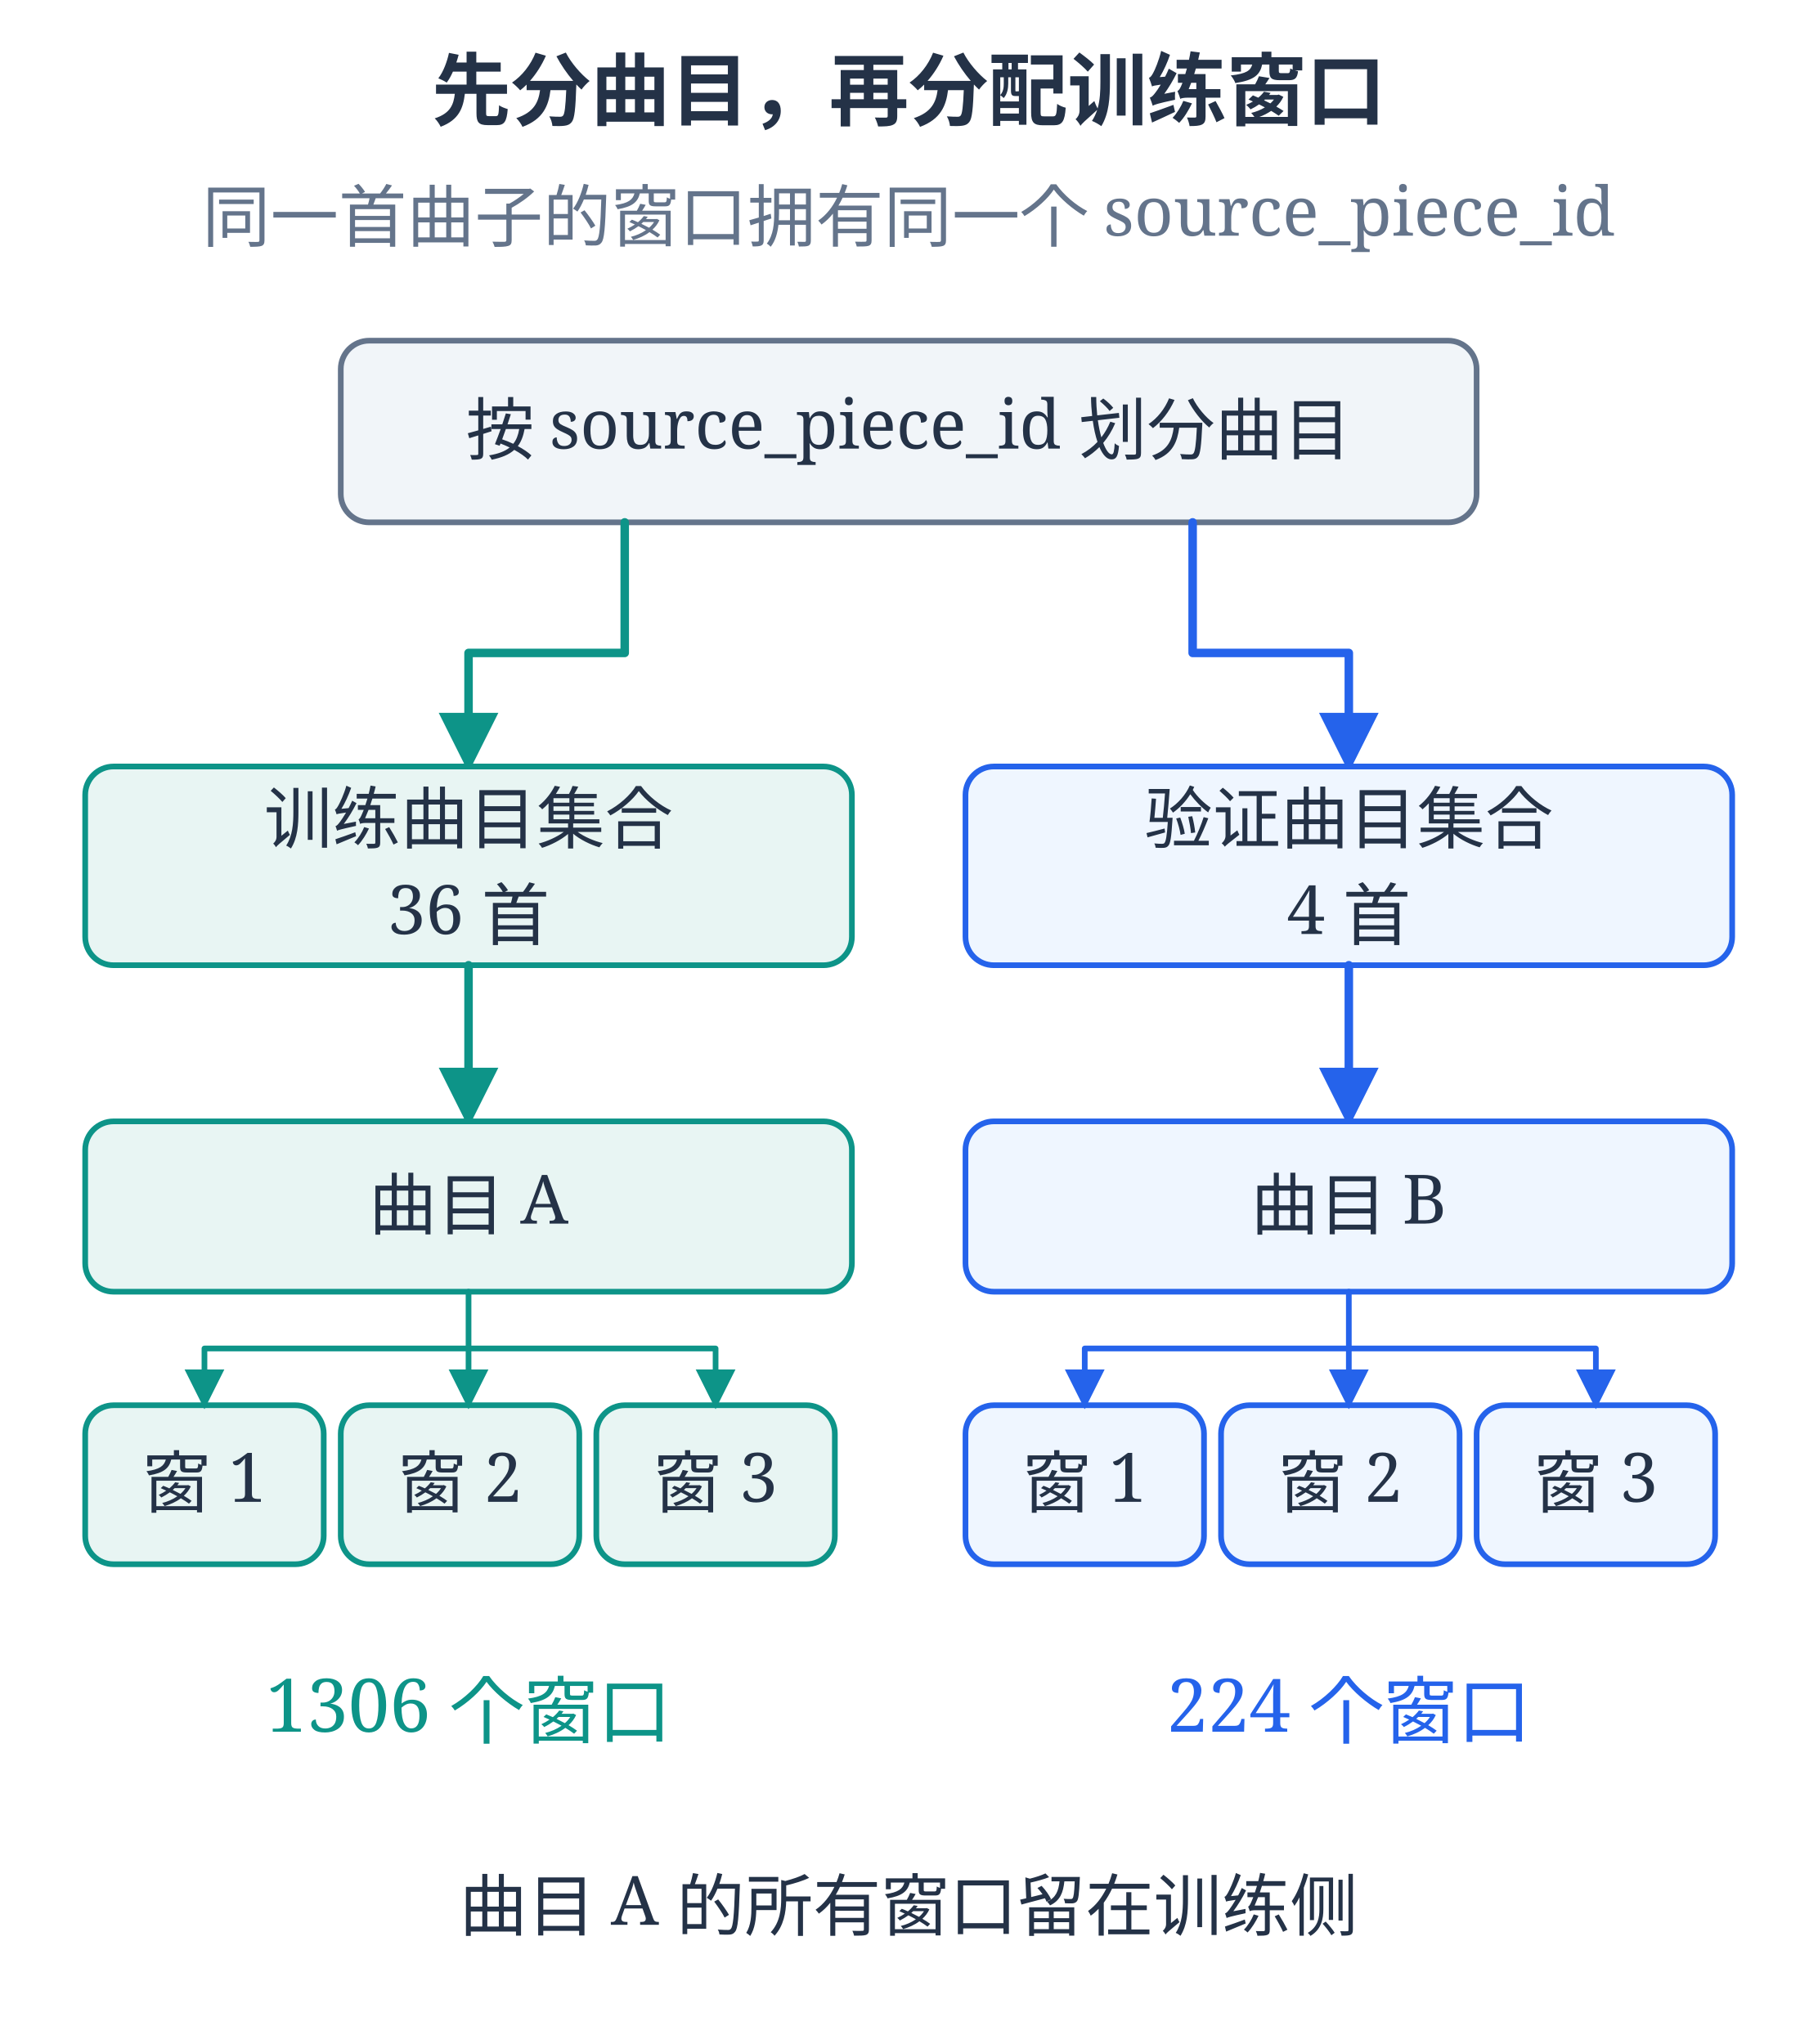
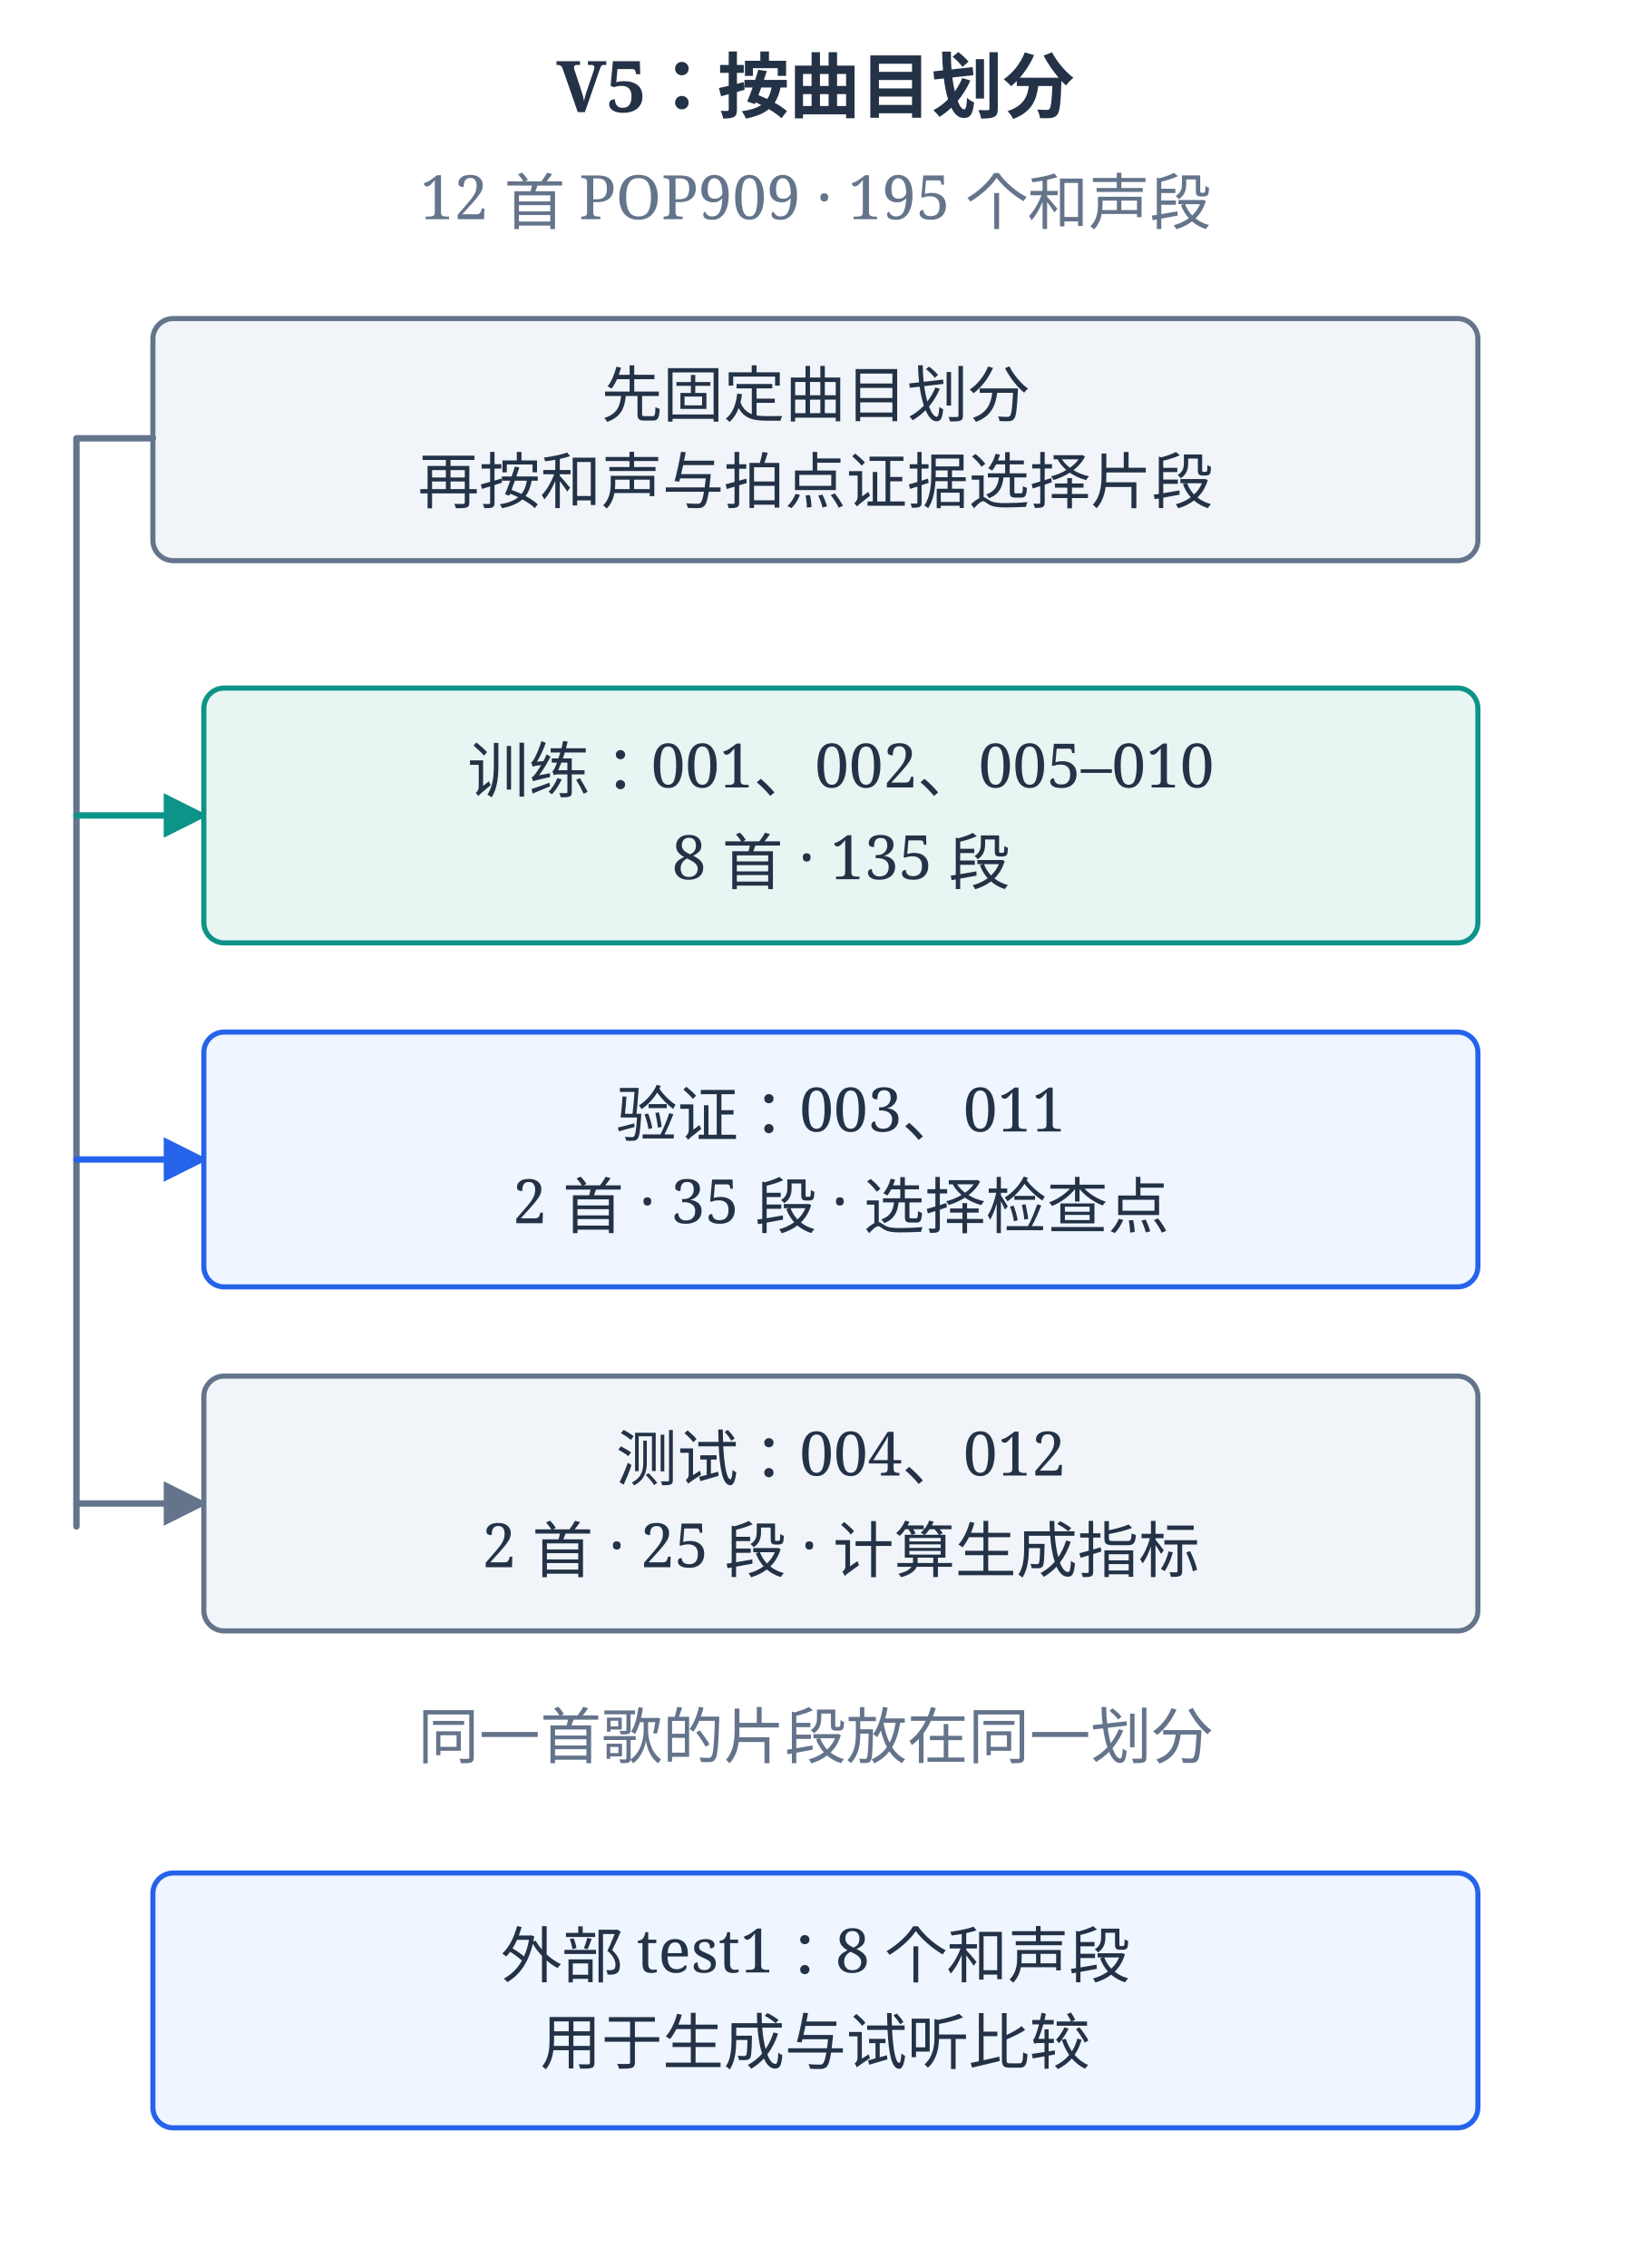
- <svg xmlns="http://www.w3.org/2000/svg" viewBox="0 0 640 720" data-layout="compact" role="img" aria-labelledby="title desc">
+ <svg xmlns="http://www.w3.org/2000/svg" viewBox="0 0 640 890" data-layout="compact" role="img" aria-labelledby="title desc">
  <defs>
-     <marker id="gray" viewBox="0 0 10 10" refX="9" refY="5" markerWidth="7" markerHeight="7" orient="auto-start-reverse">
-       <path d="M0 0 L10 5 L0 10 Z" fill="#64748b" />
+     <marker id="gray" viewBox="0 0 10 10" refX="9" refY="5" markerWidth="7" markerHeight="7" orient="auto">
+       <path d="M0 0L10 5L0 10Z" fill="#64748b" />
    </marker>
-     <marker id="teal" viewBox="0 0 10 10" refX="9" refY="5" markerWidth="7" markerHeight="7" orient="auto-start-reverse">
-       <path d="M0 0 L10 5 L0 10 Z" fill="#0d9488" />
+     <marker id="teal" viewBox="0 0 10 10" refX="9" refY="5" markerWidth="7" markerHeight="7" orient="auto">
+       <path d="M0 0L10 5L0 10Z" fill="#0d9488" />
    </marker>
-     <marker id="blue" viewBox="0 0 10 10" refX="9" refY="5" markerWidth="7" markerHeight="7" orient="auto-start-reverse">
-       <path d="M0 0 L10 5 L0 10 Z" fill="#2563eb" />
+     <marker id="blue" viewBox="0 0 10 10" refX="9" refY="5" markerWidth="7" markerHeight="7" orient="auto">
+       <path d="M0 0L10 5L0 10Z" fill="#2563eb" />
    </marker>
  </defs>
  <g font-family="Georgia, Noto Serif SC, Songti SC, SimSun, serif">
-     <text x="320" y="42" font-size="28" fill="#243247" text-anchor="middle" font-weight="600">先分曲目，再分配训练窗口</text>
-     <text x="320" y="85" font-size="24" fill="#64748b" text-anchor="middle" font-weight="500">同一首曲子的窗口拥有同一个 source_piece_id</text>
-     <rect x="120" y="120" width="400" height="64" rx="10" fill="#f1f5f9" stroke="#64748b" stroke-width="2" />
-     <text x="320.0" y="160.0" font-size="24" fill="#243247" text-anchor="middle" font-weight="500">按 source_piece_id 划分曲目</text>
-     <path d="M220 184 V230 H165 V270" fill="none" stroke="#0d9488" stroke-width="3" stroke-linecap="round" stroke-linejoin="round" marker-end="url(#teal)" />
-     <path d="M420 184 V230 H475 V270" fill="none" stroke="#2563eb" stroke-width="3" stroke-linecap="round" stroke-linejoin="round" marker-end="url(#blue)" />
-     <rect x="30" y="270" width="270" height="70" rx="10" fill="#e8f5f3" stroke="#0d9488" stroke-width="2" />
-     <text x="165.0" y="297.0" font-size="24" fill="#243247" text-anchor="middle" font-weight="500">训练曲目集合</text>
-     <text x="165.0" y="329.0" font-size="24" fill="#243247" text-anchor="middle" font-weight="500">36 首</text>
-     <rect x="340" y="270" width="270" height="70" rx="10" fill="#eff6ff" stroke="#2563eb" stroke-width="2" />
-     <text x="475.0" y="297.0" font-size="24" fill="#243247" text-anchor="middle" font-weight="500">验证曲目集合</text>
-     <text x="475.0" y="329.0" font-size="24" fill="#243247" text-anchor="middle" font-weight="500">4 首</text>
-     <path d="M165 340 V395" fill="none" stroke="#0d9488" stroke-width="3" stroke-linecap="round" stroke-linejoin="round" marker-end="url(#teal)" />
-     <rect x="30" y="395" width="270" height="60" rx="10" fill="#e8f5f3" stroke="#0d9488" stroke-width="2" />
-     <text x="165.0" y="433.0" font-size="24" fill="#243247" text-anchor="middle" font-weight="500">曲目 A</text>
-     <rect x="30" y="495" width="84" height="56" rx="10" fill="#e8f5f3" stroke="#0d9488" stroke-width="2" />
-     <text x="72.0" y="531.0" font-size="24" fill="#243247" text-anchor="middle" font-weight="500">窗 1</text>
-     <rect x="120" y="495" width="84" height="56" rx="10" fill="#e8f5f3" stroke="#0d9488" stroke-width="2" />
-     <text x="162.0" y="531.0" font-size="24" fill="#243247" text-anchor="middle" font-weight="500">窗 2</text>
-     <rect x="210" y="495" width="84" height="56" rx="10" fill="#e8f5f3" stroke="#0d9488" stroke-width="2" />
-     <text x="252.0" y="531.0" font-size="24" fill="#243247" text-anchor="middle" font-weight="500">窗 3</text>
-     <path d="M165 455 V475 H72 V495" fill="none" stroke="#0d9488" stroke-width="2" stroke-linecap="round" stroke-linejoin="round" marker-end="url(#teal)" />
-     <path d="M165 475 V495" fill="none" stroke="#0d9488" stroke-width="2" stroke-linecap="round" stroke-linejoin="round" marker-end="url(#teal)" />
-     <path d="M165 475 H252 V495" fill="none" stroke="#0d9488" stroke-width="2" stroke-linecap="round" stroke-linejoin="round" marker-end="url(#teal)" />
-     <path d="M475 340 V395" fill="none" stroke="#2563eb" stroke-width="3" stroke-linecap="round" stroke-linejoin="round" marker-end="url(#blue)" />
-     <rect x="340" y="395" width="270" height="60" rx="10" fill="#eff6ff" stroke="#2563eb" stroke-width="2" />
-     <text x="475.0" y="433.0" font-size="24" fill="#243247" text-anchor="middle" font-weight="500">曲目 B</text>
-     <rect x="340" y="495" width="84" height="56" rx="10" fill="#eff6ff" stroke="#2563eb" stroke-width="2" />
-     <text x="382.0" y="531.0" font-size="24" fill="#243247" text-anchor="middle" font-weight="500">窗 1</text>
-     <rect x="430" y="495" width="84" height="56" rx="10" fill="#eff6ff" stroke="#2563eb" stroke-width="2" />
-     <text x="472.0" y="531.0" font-size="24" fill="#243247" text-anchor="middle" font-weight="500">窗 2</text>
-     <rect x="520" y="495" width="84" height="56" rx="10" fill="#eff6ff" stroke="#2563eb" stroke-width="2" />
-     <text x="562.0" y="531.0" font-size="24" fill="#243247" text-anchor="middle" font-weight="500">窗 3</text>
-     <path d="M475 455 V475 H382 V495" fill="none" stroke="#2563eb" stroke-width="2" stroke-linecap="round" stroke-linejoin="round" marker-end="url(#blue)" />
-     <path d="M475 475 V495" fill="none" stroke="#2563eb" stroke-width="2" stroke-linecap="round" stroke-linejoin="round" marker-end="url(#blue)" />
-     <path d="M475 475 H562 V495" fill="none" stroke="#2563eb" stroke-width="2" stroke-linecap="round" stroke-linejoin="round" marker-end="url(#blue)" />
-     <text x="165" y="610" font-size="26" fill="#0d9488" text-anchor="middle" font-weight="500">1306 个窗口</text>
-     <text x="475" y="610" font-size="26" fill="#2563eb" text-anchor="middle" font-weight="500">224 个窗口</text>
-     <text x="320" y="680" font-size="24" fill="#243247" text-anchor="middle" font-weight="500">曲目 A 的所有窗口留在训练侧</text>
+     <text x="320" y="44" font-size="28" fill="#243247" text-anchor="middle" font-weight="600">V5：按曲目划分</text>
+     <text x="320" y="86" font-size="24" fill="#64748b" text-anchor="middle" font-weight="500">12 首 POP909 · 195 个和声段</text>
+     <rect x="60" y="125" width="520" height="95" rx="8" fill="#f1f5f9" stroke="#64748b" stroke-width="2" />
+     <text x="320.0" y="163.5" font-size="24" fill="#243247" text-anchor="middle" font-weight="500">先固定曲目划分</text>
+     <text x="320.0" y="197.5" font-size="24" fill="#243247" text-anchor="middle" font-weight="500">再按和声与拍点证据选择片段</text>
+     <path d="M60 172 H30 V599" fill="none" stroke="#64748b" stroke-width="2.5" stroke-linecap="round" stroke-linejoin="round" />
+     <path d="M30 320 H80" fill="none" stroke="#0d9488" stroke-width="2.5" stroke-linecap="round" stroke-linejoin="round" marker-end="url(#teal)" />
+     <rect x="80" y="270" width="500" height="100" rx="8" fill="#e8f5f3" stroke="#0d9488" stroke-width="2" />
+     <text x="330.0" y="311.0" font-size="24" fill="#243247" text-anchor="middle" font-weight="500">训练：001、002、005–010</text>
+     <text x="330.0" y="345.0" font-size="24" fill="#243247" text-anchor="middle" font-weight="500">8 首 · 135 段</text>
+     <path d="M30 455 H80" fill="none" stroke="#2563eb" stroke-width="2.5" stroke-linecap="round" stroke-linejoin="round" marker-end="url(#blue)" />
+     <rect x="80" y="405" width="500" height="100" rx="8" fill="#eff6ff" stroke="#2563eb" stroke-width="2" />
+     <text x="330.0" y="446.0" font-size="24" fill="#243247" text-anchor="middle" font-weight="500">验证：003、011</text>
+     <text x="330.0" y="480.0" font-size="24" fill="#243247" text-anchor="middle" font-weight="500">2 首 · 35 段 · 选择检查点</text>
+     <path d="M30 590 H80" fill="none" stroke="#64748b" stroke-width="2.5" stroke-linecap="round" stroke-linejoin="round" marker-end="url(#gray)" />
+     <rect x="80" y="540" width="500" height="100" rx="8" fill="#f1f5f9" stroke="#64748b" stroke-width="2" />
+     <text x="330.0" y="581.0" font-size="24" fill="#243247" text-anchor="middle" font-weight="500">测试：004、012</text>
+     <text x="330.0" y="615.0" font-size="24" fill="#243247" text-anchor="middle" font-weight="500">2 首 · 25 段 · 计算生成指标</text>
+     <text x="320" y="690" font-size="24" fill="#64748b" text-anchor="middle" font-weight="500">同一首歌的片段放在同一划分</text>
+     <rect x="60" y="735" width="520" height="100" rx="8" fill="#eff6ff" stroke="#2563eb" stroke-width="2" />
+     <text x="320.0" y="776.0" font-size="24" fill="#243247" text-anchor="middle" font-weight="500">外部 test1：8 个和声段</text>
+     <text x="320.0" y="810.0" font-size="24" fill="#243247" text-anchor="middle" font-weight="500">用于生成与试听比较</text>
  </g>
</svg>
